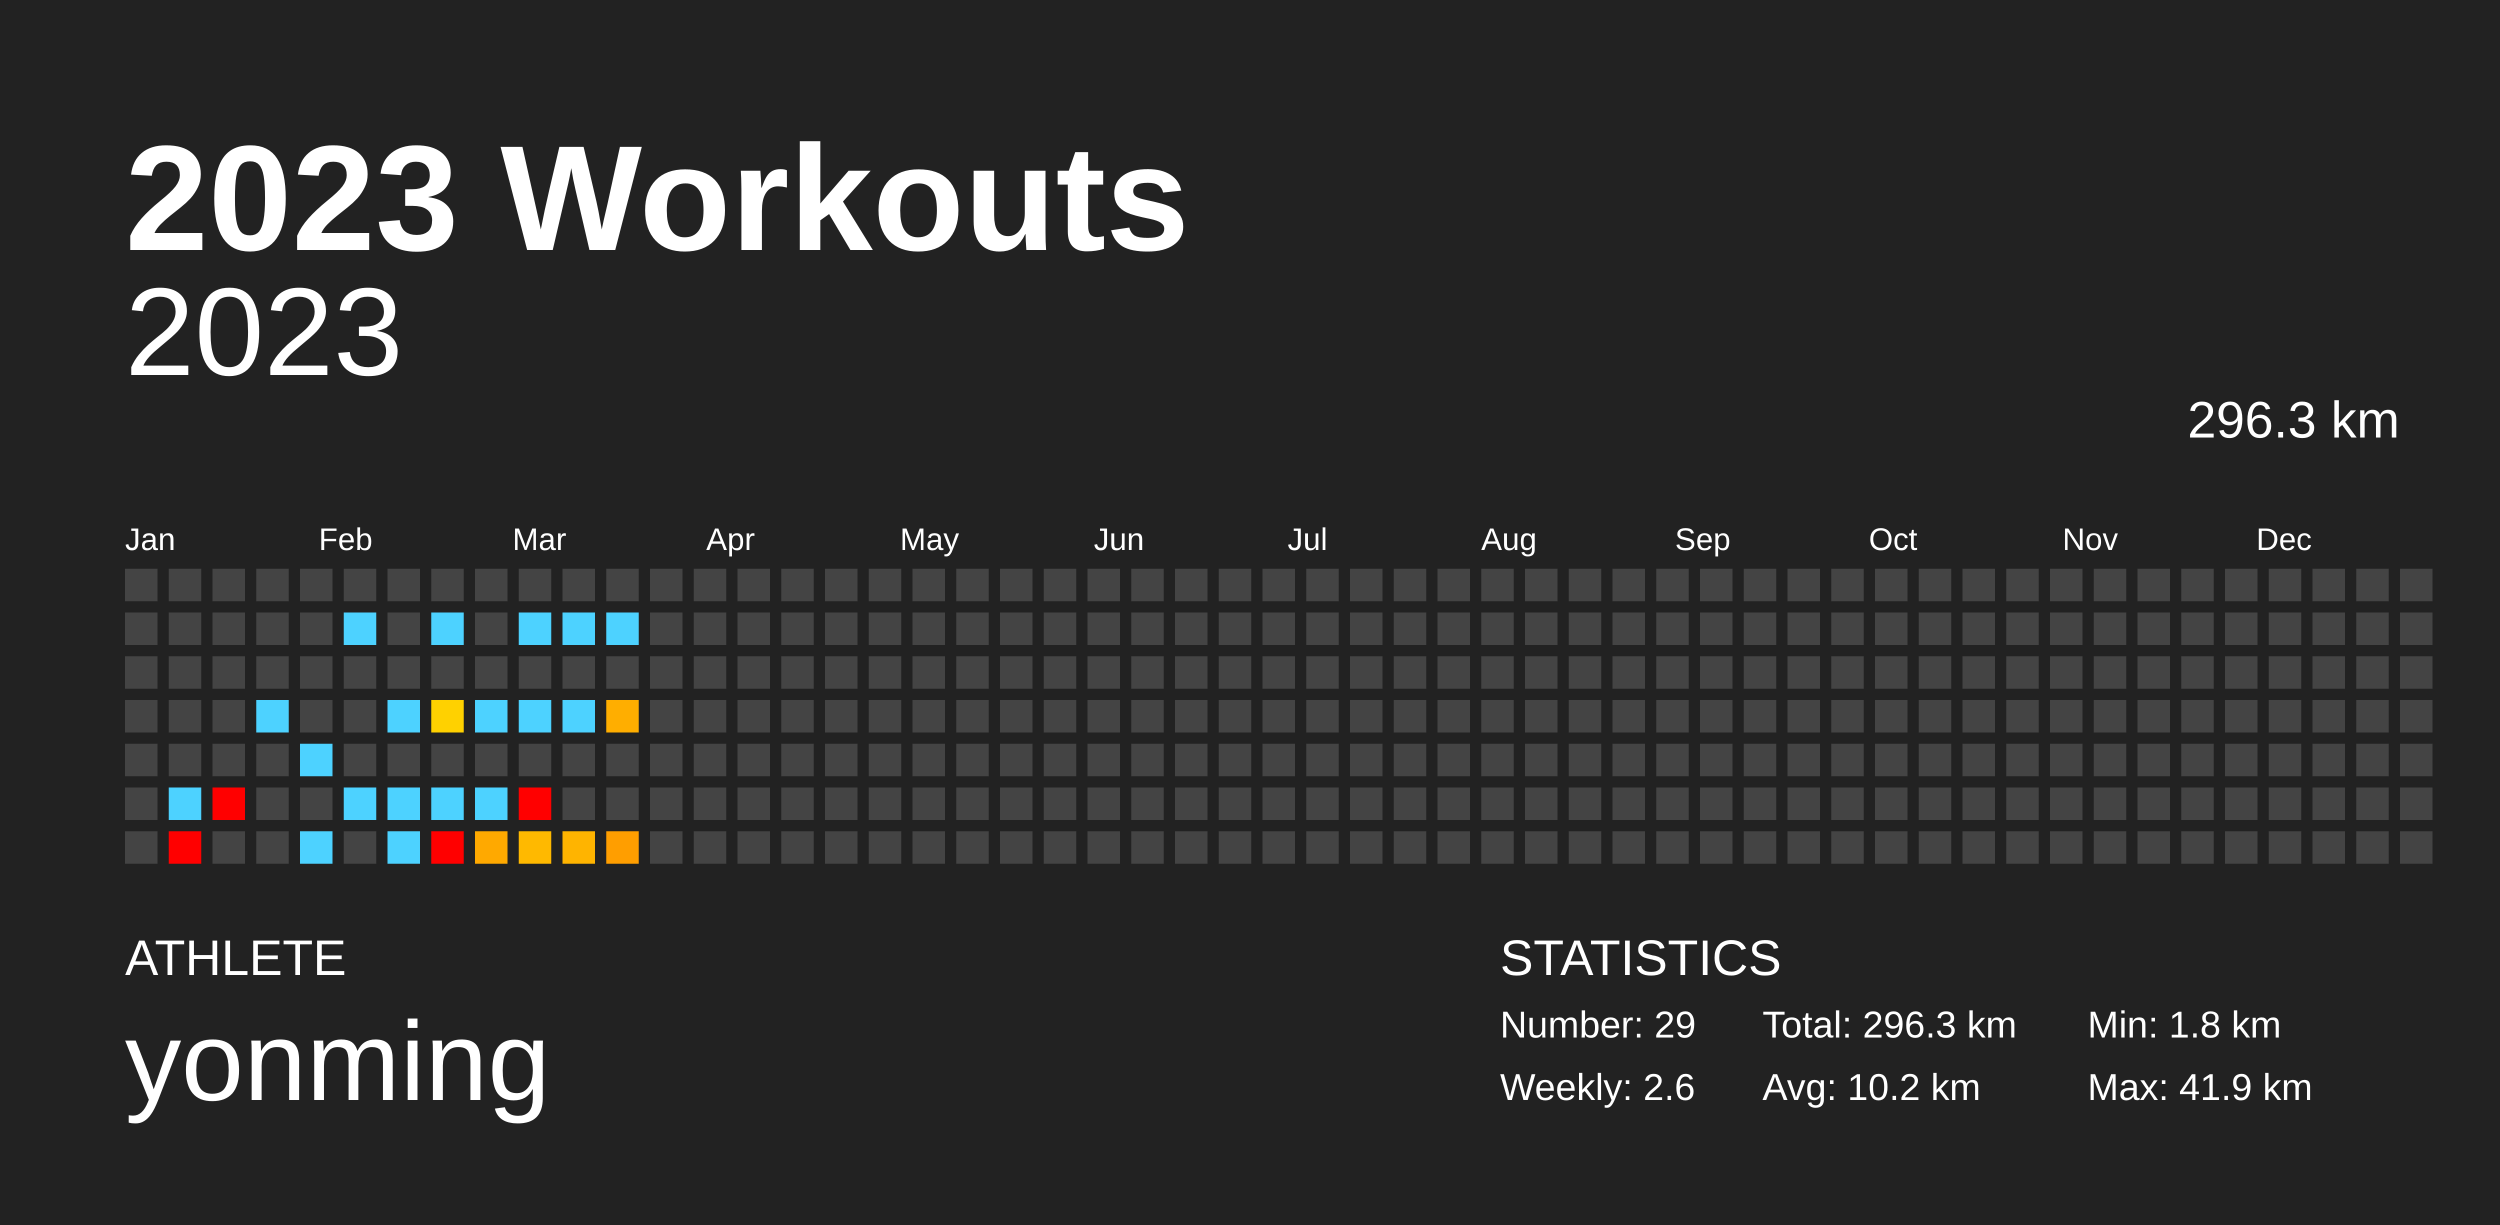
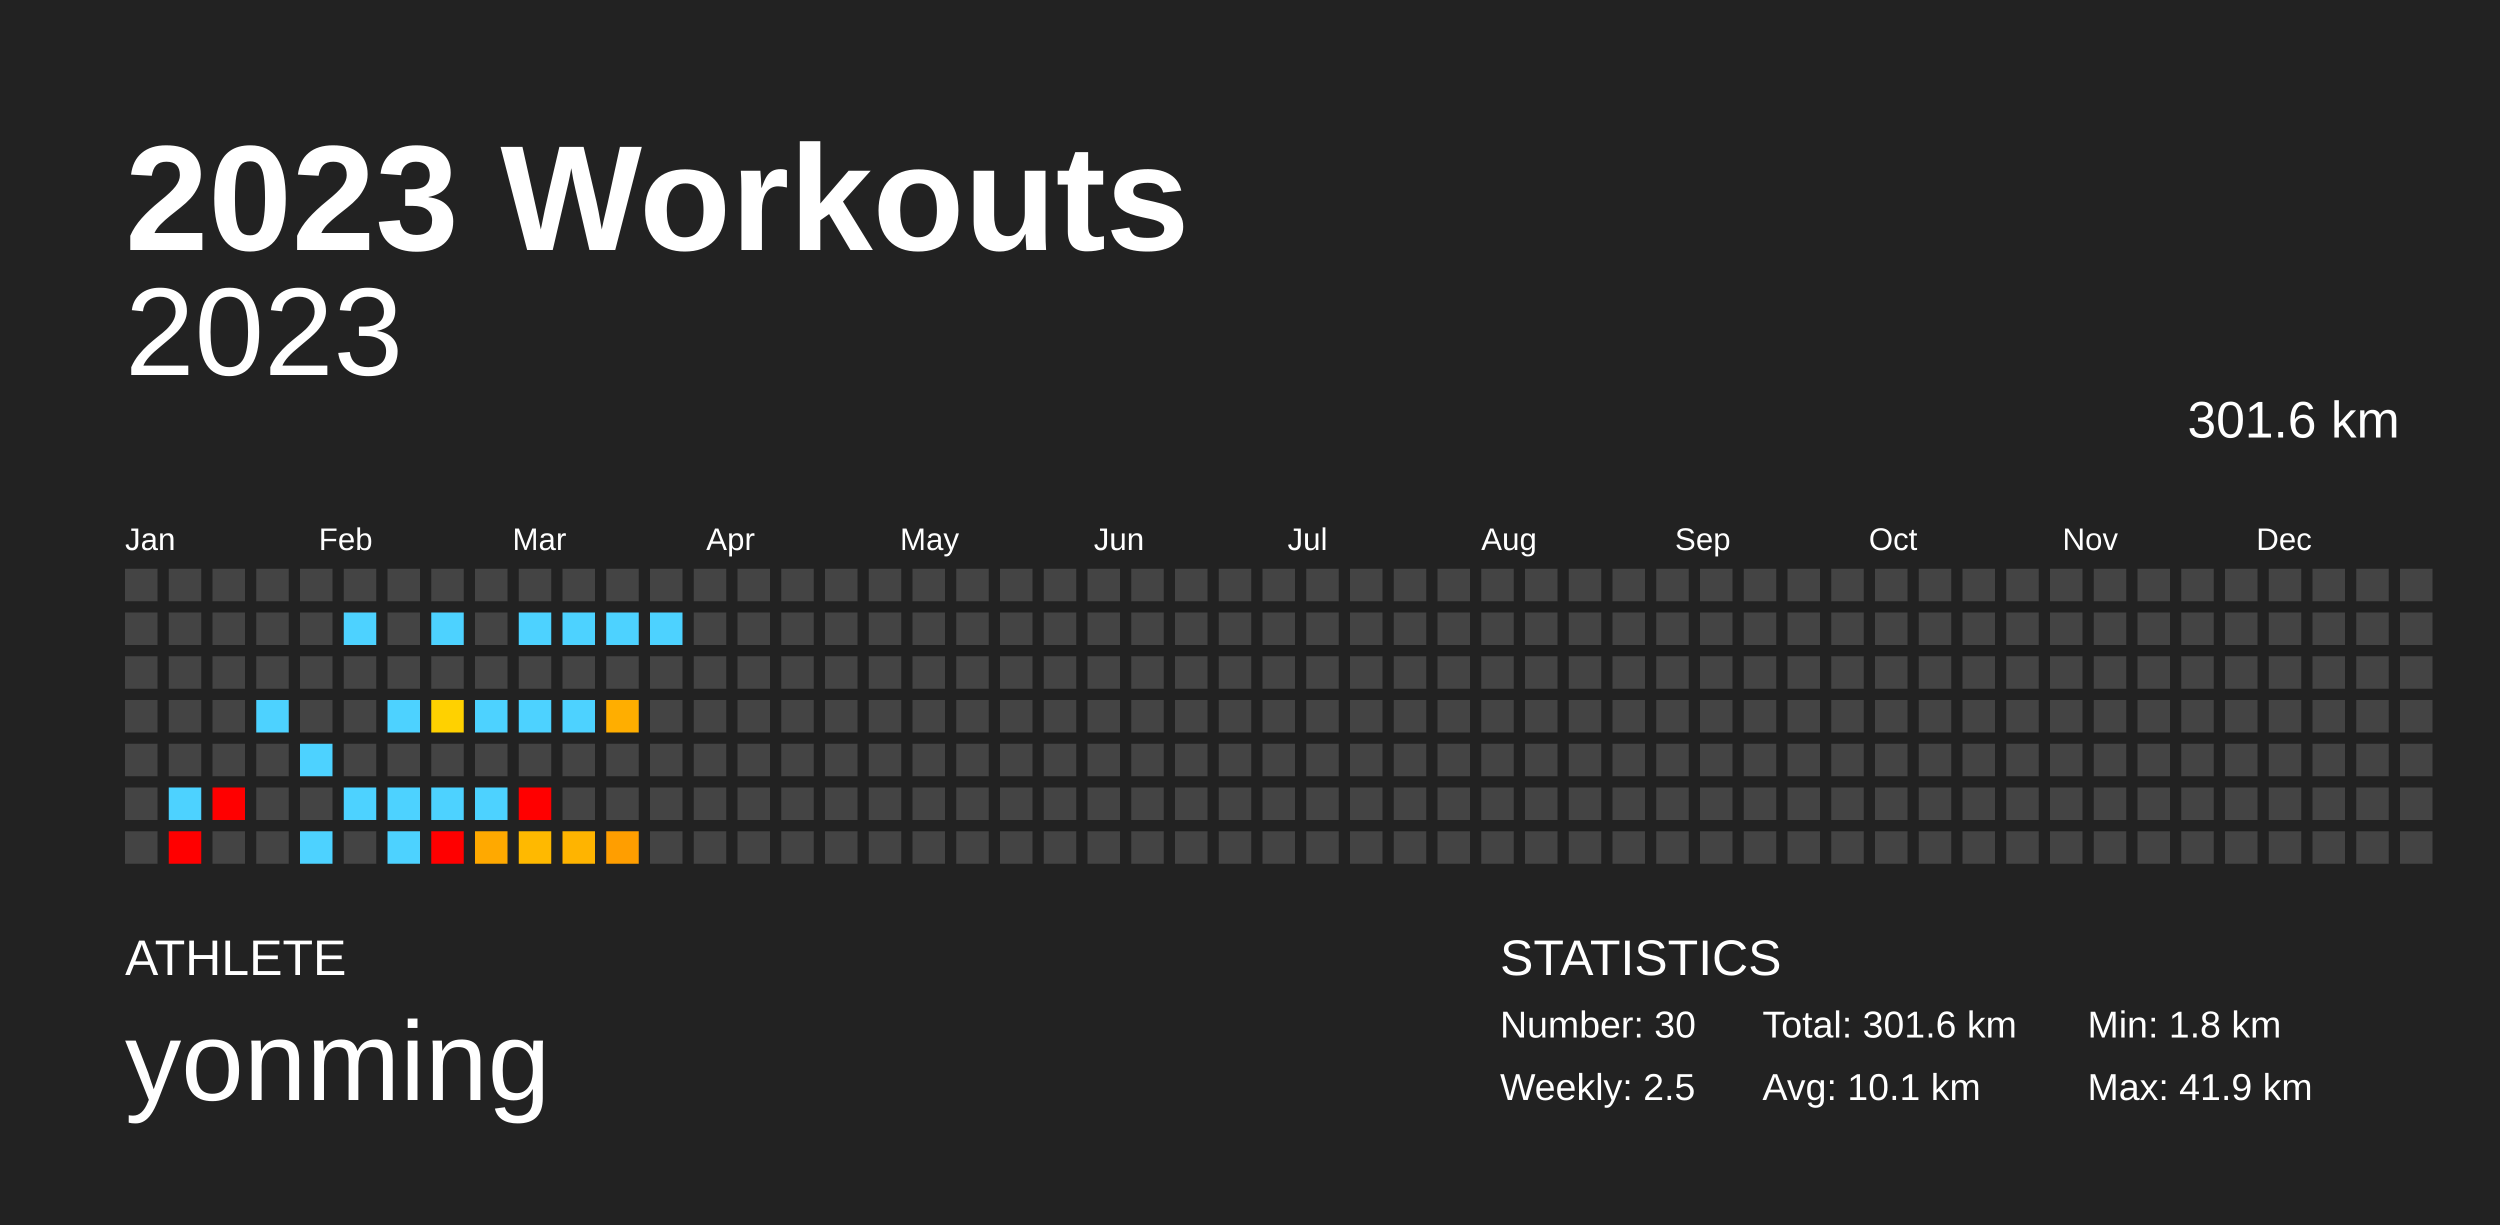
<svg xmlns="http://www.w3.org/2000/svg" baseProfile="full" height="98mm" version="1.1" viewBox="0,0,200,98" width="200mm">
  <defs />
  <rect fill="#222222" height="98" width="200" x="0" y="0" />
  <text fill="#FFFFFF" style="font-size:12px; font-family:Arial; font-weight:bold;" x="10" y="20">2023 Workouts</text>
  <text fill="#FFFFFF" style="font-size:4px; font-family:Arial" x="10" y="78">ATHLETE</text>
  <text fill="#FFFFFF" style="font-size:9px; font-family:Arial" x="10" y="88">yonming</text>
  <text fill="#FFFFFF" style="font-size:4px; font-family:Arial" x="120" y="78">STATISTICS</text>
-   <text fill="#FFFFFF" style="font-size:3px; font-family:Arial" x="120" y="83">Number: 29</text>
-   <text fill="#FFFFFF" style="font-size:3px; font-family:Arial" x="120" y="88">Weekly: 2.6</text>
-   <text fill="#FFFFFF" style="font-size:3px; font-family:Arial" x="141" y="83">Total: 296.3 km</text>
-   <text fill="#FFFFFF" style="font-size:3px; font-family:Arial" x="141" y="88">Avg: 10.2 km</text>
+   <text fill="#FFFFFF" style="font-size:3px; font-family:Arial" x="120" y="83">Number: 30</text>
+   <text fill="#FFFFFF" style="font-size:3px; font-family:Arial" x="120" y="88">Weekly: 2.5</text>
+   <text fill="#FFFFFF" style="font-size:3px; font-family:Arial" x="141" y="83">Total: 301.6 km</text>
+   <text fill="#FFFFFF" style="font-size:3px; font-family:Arial" x="141" y="88">Avg: 10.1 km</text>
  <text fill="#FFFFFF" style="font-size:3px; font-family:Arial" x="167" y="83">Min: 1.8 km</text>
  <text fill="#FFFFFF" style="font-size:3px; font-family:Arial" x="167" y="88">Max: 41.9 km</text>
  <text alignment-baseline="hanging" fill="#FFFFFF" style="font-size:10.0px; font-family:Arial;" x="10" y="30">2023</text>
-   <text alignment-baseline="hanging" fill="#FFFFFF" style="font-size:4.125px; font-family:Arial;" x="175" y="35">296.3 km</text>
+   <text alignment-baseline="hanging" fill="#FFFFFF" style="font-size:4.125px; font-family:Arial;" x="175" y="35">301.6 km</text>
  <text fill="#FFFFFF" style="font-size:2.5px; font-family:Arial" x="10.0" y="44">Jan</text>
  <text fill="#FFFFFF" style="font-size:2.5px; font-family:Arial" x="25.5" y="44">Feb</text>
  <text fill="#FFFFFF" style="font-size:2.5px; font-family:Arial" x="41.0" y="44">Mar</text>
  <text fill="#FFFFFF" style="font-size:2.5px; font-family:Arial" x="56.5" y="44">Apr</text>
  <text fill="#FFFFFF" style="font-size:2.5px; font-family:Arial" x="72.0" y="44">May</text>
  <text fill="#FFFFFF" style="font-size:2.5px; font-family:Arial" x="87.5" y="44">Jun</text>
  <text fill="#FFFFFF" style="font-size:2.5px; font-family:Arial" x="103.0" y="44">Jul</text>
  <text fill="#FFFFFF" style="font-size:2.5px; font-family:Arial" x="118.5" y="44">Aug</text>
  <text fill="#FFFFFF" style="font-size:2.5px; font-family:Arial" x="134.0" y="44">Sep</text>
  <text fill="#FFFFFF" style="font-size:2.5px; font-family:Arial" x="149.5" y="44">Oct</text>
  <text fill="#FFFFFF" style="font-size:2.5px; font-family:Arial" x="165.0" y="44">Nov</text>
  <text fill="#FFFFFF" style="font-size:2.5px; font-family:Arial" x="180.5" y="44">Dec</text>
  <rect fill="#444444" height="2.6" width="2.6" x="10.0" y="45.5" />
  <rect fill="#444444" height="2.6" width="2.6" x="10.0" y="49.0" />
  <rect fill="#444444" height="2.6" width="2.6" x="10.0" y="52.5" />
  <rect fill="#444444" height="2.6" width="2.6" x="10.0" y="56.0" />
  <rect fill="#444444" height="2.6" width="2.6" x="10.0" y="59.5" />
  <rect fill="#444444" height="2.6" width="2.6" x="10.0" y="63.0" />
  <rect fill="#444444" height="2.6" width="2.6" x="10.0" y="66.5" />
  <rect fill="#444444" height="2.6" width="2.6" x="13.5" y="45.5" />
  <rect fill="#444444" height="2.6" width="2.6" x="13.5" y="49.0" />
  <rect fill="#444444" height="2.6" width="2.6" x="13.5" y="52.5" />
  <rect fill="#444444" height="2.6" width="2.6" x="13.5" y="56.0" />
  <rect fill="#444444" height="2.6" width="2.6" x="13.5" y="59.5" />
  <rect fill="#4dd2ff" height="2.6" width="2.6" x="13.5" y="63.0" />
  <rect fill="red" height="2.6" width="2.6" x="13.5" y="66.5" />
  <rect fill="#444444" height="2.6" width="2.6" x="17.0" y="45.5" />
  <rect fill="#444444" height="2.6" width="2.6" x="17.0" y="49.0" />
  <rect fill="#444444" height="2.6" width="2.6" x="17.0" y="52.5" />
  <rect fill="#444444" height="2.6" width="2.6" x="17.0" y="56.0" />
  <rect fill="#444444" height="2.6" width="2.6" x="17.0" y="59.5" />
  <rect fill="red" height="2.6" width="2.6" x="17.0" y="63.0" />
  <rect fill="#444444" height="2.6" width="2.6" x="17.0" y="66.5" />
  <rect fill="#444444" height="2.6" width="2.6" x="20.5" y="45.5" />
  <rect fill="#444444" height="2.6" width="2.6" x="20.5" y="49.0" />
  <rect fill="#444444" height="2.6" width="2.6" x="20.5" y="52.5" />
  <rect fill="#4dd2ff" height="2.6" width="2.6" x="20.5" y="56.0" />
  <rect fill="#444444" height="2.6" width="2.6" x="20.5" y="59.5" />
  <rect fill="#444444" height="2.6" width="2.6" x="20.5" y="63.0" />
  <rect fill="#444444" height="2.6" width="2.6" x="20.5" y="66.5" />
  <rect fill="#444444" height="2.6" width="2.6" x="24.0" y="45.5" />
  <rect fill="#444444" height="2.6" width="2.6" x="24.0" y="49.0" />
  <rect fill="#444444" height="2.6" width="2.6" x="24.0" y="52.5" />
  <rect fill="#444444" height="2.6" width="2.6" x="24.0" y="56.0" />
  <rect fill="#4dd2ff" height="2.6" width="2.6" x="24.0" y="59.5" />
  <rect fill="#444444" height="2.6" width="2.6" x="24.0" y="63.0" />
  <rect fill="#4dd2ff" height="2.6" width="2.6" x="24.0" y="66.5" />
  <rect fill="#444444" height="2.6" width="2.6" x="27.5" y="45.5" />
  <rect fill="#4dd2ff" height="2.6" width="2.6" x="27.5" y="49.0" />
  <rect fill="#444444" height="2.6" width="2.6" x="27.5" y="52.5" />
  <rect fill="#444444" height="2.6" width="2.6" x="27.5" y="56.0" />
  <rect fill="#444444" height="2.6" width="2.6" x="27.5" y="59.5" />
  <rect fill="#4dd2ff" height="2.6" width="2.6" x="27.5" y="63.0" />
  <rect fill="#444444" height="2.6" width="2.6" x="27.5" y="66.5" />
  <rect fill="#444444" height="2.6" width="2.6" x="31.0" y="45.5" />
  <rect fill="#444444" height="2.6" width="2.6" x="31.0" y="49.0" />
  <rect fill="#444444" height="2.6" width="2.6" x="31.0" y="52.5" />
  <rect fill="#4dd2ff" height="2.6" width="2.6" x="31.0" y="56.0" />
  <rect fill="#444444" height="2.6" width="2.6" x="31.0" y="59.5" />
  <rect fill="#4dd2ff" height="2.6" width="2.6" x="31.0" y="63.0" />
  <rect fill="#4dd2ff" height="2.6" width="2.6" x="31.0" y="66.5" />
  <rect fill="#444444" height="2.6" width="2.6" x="34.5" y="45.5" />
  <rect fill="#4dd2ff" height="2.6" width="2.6" x="34.5" y="49.0" />
  <rect fill="#444444" height="2.6" width="2.6" x="34.5" y="52.5" />
  <rect fill="#ffd100" height="2.6" width="2.6" x="34.5" y="56.0" />
  <rect fill="#444444" height="2.6" width="2.6" x="34.5" y="59.5" />
  <rect fill="#4dd2ff" height="2.6" width="2.6" x="34.5" y="63.0" />
  <rect fill="red" height="2.6" width="2.6" x="34.5" y="66.5" />
  <rect fill="#444444" height="2.6" width="2.6" x="38.0" y="45.5" />
  <rect fill="#444444" height="2.6" width="2.6" x="38.0" y="49.0" />
  <rect fill="#444444" height="2.6" width="2.6" x="38.0" y="52.5" />
  <rect fill="#4dd2ff" height="2.6" width="2.6" x="38.0" y="56.0" />
  <rect fill="#444444" height="2.6" width="2.6" x="38.0" y="59.5" />
  <rect fill="#4dd2ff" height="2.6" width="2.6" x="38.0" y="63.0" />
  <rect fill="#ffa900" height="2.6" width="2.6" x="38.0" y="66.5" />
  <rect fill="#444444" height="2.6" width="2.6" x="41.5" y="45.5" />
  <rect fill="#4dd2ff" height="2.6" width="2.6" x="41.5" y="49.0" />
  <rect fill="#444444" height="2.6" width="2.6" x="41.5" y="52.5" />
  <rect fill="#4dd2ff" height="2.6" width="2.6" x="41.5" y="56.0" />
  <rect fill="#444444" height="2.6" width="2.6" x="41.5" y="59.5" />
  <rect fill="red" height="2.6" width="2.6" x="41.5" y="63.0" />
  <rect fill="#ffb900" height="2.6" width="2.6" x="41.5" y="66.5" />
  <rect fill="#444444" height="2.6" width="2.6" x="45.0" y="45.5" />
  <rect fill="#4dd2ff" height="2.6" width="2.6" x="45.0" y="49.0" />
  <rect fill="#444444" height="2.6" width="2.6" x="45.0" y="52.5" />
  <rect fill="#4dd2ff" height="2.6" width="2.6" x="45.0" y="56.0" />
  <rect fill="#444444" height="2.6" width="2.6" x="45.0" y="59.5" />
  <rect fill="#444444" height="2.6" width="2.6" x="45.0" y="63.0" />
  <rect fill="#ffb400" height="2.6" width="2.6" x="45.0" y="66.5" />
  <rect fill="#444444" height="2.6" width="2.6" x="48.5" y="45.5" />
  <rect fill="#4dd2ff" height="2.6" width="2.6" x="48.5" y="49.0" />
  <rect fill="#444444" height="2.6" width="2.6" x="48.5" y="52.5" />
  <rect fill="#ffae00" height="2.6" width="2.6" x="48.5" y="56.0" />
  <rect fill="#444444" height="2.6" width="2.6" x="48.5" y="59.5" />
  <rect fill="#444444" height="2.6" width="2.6" x="48.5" y="63.0" />
  <rect fill="#ff9e00" height="2.6" width="2.6" x="48.5" y="66.5" />
  <rect fill="#444444" height="2.6" width="2.6" x="52.0" y="45.5" />
-   <rect fill="#444444" height="2.6" width="2.6" x="52.0" y="49.0" />
+   <rect fill="#4dd2ff" height="2.6" width="2.6" x="52.0" y="49.0" />
  <rect fill="#444444" height="2.6" width="2.6" x="52.0" y="52.5" />
  <rect fill="#444444" height="2.6" width="2.6" x="52.0" y="56.0" />
  <rect fill="#444444" height="2.6" width="2.6" x="52.0" y="59.5" />
  <rect fill="#444444" height="2.6" width="2.6" x="52.0" y="63.0" />
  <rect fill="#444444" height="2.6" width="2.6" x="52.0" y="66.5" />
  <rect fill="#444444" height="2.6" width="2.6" x="55.5" y="45.5" />
  <rect fill="#444444" height="2.6" width="2.6" x="55.5" y="49.0" />
  <rect fill="#444444" height="2.6" width="2.6" x="55.5" y="52.5" />
  <rect fill="#444444" height="2.6" width="2.6" x="55.5" y="56.0" />
  <rect fill="#444444" height="2.6" width="2.6" x="55.5" y="59.5" />
  <rect fill="#444444" height="2.6" width="2.6" x="55.5" y="63.0" />
  <rect fill="#444444" height="2.6" width="2.6" x="55.5" y="66.5" />
  <rect fill="#444444" height="2.6" width="2.6" x="59.0" y="45.5" />
  <rect fill="#444444" height="2.6" width="2.6" x="59.0" y="49.0" />
  <rect fill="#444444" height="2.6" width="2.6" x="59.0" y="52.5" />
  <rect fill="#444444" height="2.6" width="2.6" x="59.0" y="56.0" />
  <rect fill="#444444" height="2.6" width="2.6" x="59.0" y="59.5" />
  <rect fill="#444444" height="2.6" width="2.6" x="59.0" y="63.0" />
  <rect fill="#444444" height="2.6" width="2.6" x="59.0" y="66.5" />
  <rect fill="#444444" height="2.6" width="2.6" x="62.5" y="45.5" />
  <rect fill="#444444" height="2.6" width="2.6" x="62.5" y="49.0" />
  <rect fill="#444444" height="2.6" width="2.6" x="62.5" y="52.5" />
  <rect fill="#444444" height="2.6" width="2.6" x="62.5" y="56.0" />
  <rect fill="#444444" height="2.6" width="2.6" x="62.5" y="59.5" />
  <rect fill="#444444" height="2.6" width="2.6" x="62.5" y="63.0" />
  <rect fill="#444444" height="2.6" width="2.6" x="62.5" y="66.5" />
  <rect fill="#444444" height="2.6" width="2.6" x="66.0" y="45.5" />
  <rect fill="#444444" height="2.6" width="2.6" x="66.0" y="49.0" />
  <rect fill="#444444" height="2.6" width="2.6" x="66.0" y="52.5" />
  <rect fill="#444444" height="2.6" width="2.6" x="66.0" y="56.0" />
  <rect fill="#444444" height="2.6" width="2.6" x="66.0" y="59.5" />
  <rect fill="#444444" height="2.6" width="2.6" x="66.0" y="63.0" />
  <rect fill="#444444" height="2.6" width="2.6" x="66.0" y="66.5" />
  <rect fill="#444444" height="2.6" width="2.6" x="69.5" y="45.5" />
  <rect fill="#444444" height="2.6" width="2.6" x="69.5" y="49.0" />
  <rect fill="#444444" height="2.6" width="2.6" x="69.5" y="52.5" />
  <rect fill="#444444" height="2.6" width="2.6" x="69.5" y="56.0" />
  <rect fill="#444444" height="2.6" width="2.6" x="69.5" y="59.5" />
  <rect fill="#444444" height="2.6" width="2.6" x="69.5" y="63.0" />
  <rect fill="#444444" height="2.6" width="2.6" x="69.5" y="66.5" />
  <rect fill="#444444" height="2.6" width="2.6" x="73.0" y="45.5" />
  <rect fill="#444444" height="2.6" width="2.6" x="73.0" y="49.0" />
  <rect fill="#444444" height="2.6" width="2.6" x="73.0" y="52.5" />
  <rect fill="#444444" height="2.6" width="2.6" x="73.0" y="56.0" />
  <rect fill="#444444" height="2.6" width="2.6" x="73.0" y="59.5" />
  <rect fill="#444444" height="2.6" width="2.6" x="73.0" y="63.0" />
  <rect fill="#444444" height="2.6" width="2.6" x="73.0" y="66.5" />
  <rect fill="#444444" height="2.6" width="2.6" x="76.5" y="45.5" />
  <rect fill="#444444" height="2.6" width="2.6" x="76.5" y="49.0" />
  <rect fill="#444444" height="2.6" width="2.6" x="76.5" y="52.5" />
  <rect fill="#444444" height="2.6" width="2.6" x="76.5" y="56.0" />
  <rect fill="#444444" height="2.6" width="2.6" x="76.5" y="59.5" />
  <rect fill="#444444" height="2.6" width="2.6" x="76.5" y="63.0" />
  <rect fill="#444444" height="2.6" width="2.6" x="76.5" y="66.5" />
  <rect fill="#444444" height="2.6" width="2.6" x="80.0" y="45.5" />
  <rect fill="#444444" height="2.6" width="2.6" x="80.0" y="49.0" />
  <rect fill="#444444" height="2.6" width="2.6" x="80.0" y="52.5" />
  <rect fill="#444444" height="2.6" width="2.6" x="80.0" y="56.0" />
  <rect fill="#444444" height="2.6" width="2.6" x="80.0" y="59.5" />
  <rect fill="#444444" height="2.6" width="2.6" x="80.0" y="63.0" />
  <rect fill="#444444" height="2.6" width="2.6" x="80.0" y="66.5" />
  <rect fill="#444444" height="2.6" width="2.6" x="83.5" y="45.5" />
  <rect fill="#444444" height="2.6" width="2.6" x="83.5" y="49.0" />
  <rect fill="#444444" height="2.6" width="2.6" x="83.5" y="52.5" />
  <rect fill="#444444" height="2.6" width="2.6" x="83.5" y="56.0" />
  <rect fill="#444444" height="2.6" width="2.6" x="83.5" y="59.5" />
  <rect fill="#444444" height="2.6" width="2.6" x="83.5" y="63.0" />
  <rect fill="#444444" height="2.6" width="2.6" x="83.5" y="66.5" />
  <rect fill="#444444" height="2.6" width="2.6" x="87.0" y="45.5" />
  <rect fill="#444444" height="2.6" width="2.6" x="87.0" y="49.0" />
  <rect fill="#444444" height="2.6" width="2.6" x="87.0" y="52.5" />
  <rect fill="#444444" height="2.6" width="2.6" x="87.0" y="56.0" />
  <rect fill="#444444" height="2.6" width="2.6" x="87.0" y="59.5" />
  <rect fill="#444444" height="2.6" width="2.6" x="87.0" y="63.0" />
  <rect fill="#444444" height="2.6" width="2.6" x="87.0" y="66.5" />
  <rect fill="#444444" height="2.6" width="2.6" x="90.5" y="45.5" />
  <rect fill="#444444" height="2.6" width="2.6" x="90.5" y="49.0" />
  <rect fill="#444444" height="2.6" width="2.6" x="90.5" y="52.5" />
  <rect fill="#444444" height="2.6" width="2.6" x="90.5" y="56.0" />
  <rect fill="#444444" height="2.6" width="2.6" x="90.5" y="59.5" />
  <rect fill="#444444" height="2.6" width="2.6" x="90.5" y="63.0" />
  <rect fill="#444444" height="2.6" width="2.6" x="90.5" y="66.5" />
  <rect fill="#444444" height="2.6" width="2.6" x="94.0" y="45.5" />
  <rect fill="#444444" height="2.6" width="2.6" x="94.0" y="49.0" />
  <rect fill="#444444" height="2.6" width="2.6" x="94.0" y="52.5" />
  <rect fill="#444444" height="2.6" width="2.6" x="94.0" y="56.0" />
  <rect fill="#444444" height="2.6" width="2.6" x="94.0" y="59.5" />
  <rect fill="#444444" height="2.6" width="2.6" x="94.0" y="63.0" />
  <rect fill="#444444" height="2.6" width="2.6" x="94.0" y="66.5" />
  <rect fill="#444444" height="2.6" width="2.6" x="97.5" y="45.5" />
  <rect fill="#444444" height="2.6" width="2.6" x="97.5" y="49.0" />
  <rect fill="#444444" height="2.6" width="2.6" x="97.5" y="52.5" />
  <rect fill="#444444" height="2.6" width="2.6" x="97.5" y="56.0" />
  <rect fill="#444444" height="2.6" width="2.6" x="97.5" y="59.5" />
  <rect fill="#444444" height="2.6" width="2.6" x="97.5" y="63.0" />
  <rect fill="#444444" height="2.6" width="2.6" x="97.5" y="66.5" />
  <rect fill="#444444" height="2.6" width="2.6" x="101.0" y="45.5" />
  <rect fill="#444444" height="2.6" width="2.6" x="101.0" y="49.0" />
  <rect fill="#444444" height="2.6" width="2.6" x="101.0" y="52.5" />
  <rect fill="#444444" height="2.6" width="2.6" x="101.0" y="56.0" />
  <rect fill="#444444" height="2.6" width="2.6" x="101.0" y="59.5" />
  <rect fill="#444444" height="2.6" width="2.6" x="101.0" y="63.0" />
  <rect fill="#444444" height="2.6" width="2.6" x="101.0" y="66.5" />
  <rect fill="#444444" height="2.6" width="2.6" x="104.5" y="45.5" />
  <rect fill="#444444" height="2.6" width="2.6" x="104.5" y="49.0" />
  <rect fill="#444444" height="2.6" width="2.6" x="104.5" y="52.5" />
  <rect fill="#444444" height="2.6" width="2.6" x="104.5" y="56.0" />
  <rect fill="#444444" height="2.6" width="2.6" x="104.5" y="59.5" />
  <rect fill="#444444" height="2.6" width="2.6" x="104.5" y="63.0" />
  <rect fill="#444444" height="2.6" width="2.6" x="104.5" y="66.5" />
  <rect fill="#444444" height="2.6" width="2.6" x="108.0" y="45.5" />
  <rect fill="#444444" height="2.6" width="2.6" x="108.0" y="49.0" />
  <rect fill="#444444" height="2.6" width="2.6" x="108.0" y="52.5" />
  <rect fill="#444444" height="2.6" width="2.6" x="108.0" y="56.0" />
  <rect fill="#444444" height="2.6" width="2.6" x="108.0" y="59.5" />
  <rect fill="#444444" height="2.6" width="2.6" x="108.0" y="63.0" />
  <rect fill="#444444" height="2.6" width="2.6" x="108.0" y="66.5" />
  <rect fill="#444444" height="2.6" width="2.6" x="111.5" y="45.5" />
  <rect fill="#444444" height="2.6" width="2.6" x="111.5" y="49.0" />
  <rect fill="#444444" height="2.6" width="2.6" x="111.5" y="52.5" />
  <rect fill="#444444" height="2.6" width="2.6" x="111.5" y="56.0" />
  <rect fill="#444444" height="2.6" width="2.6" x="111.5" y="59.5" />
  <rect fill="#444444" height="2.6" width="2.6" x="111.5" y="63.0" />
  <rect fill="#444444" height="2.6" width="2.6" x="111.5" y="66.5" />
  <rect fill="#444444" height="2.6" width="2.6" x="115.0" y="45.5" />
  <rect fill="#444444" height="2.6" width="2.6" x="115.0" y="49.0" />
  <rect fill="#444444" height="2.6" width="2.6" x="115.0" y="52.5" />
  <rect fill="#444444" height="2.6" width="2.6" x="115.0" y="56.0" />
  <rect fill="#444444" height="2.6" width="2.6" x="115.0" y="59.5" />
  <rect fill="#444444" height="2.6" width="2.6" x="115.0" y="63.0" />
  <rect fill="#444444" height="2.6" width="2.6" x="115.0" y="66.5" />
  <rect fill="#444444" height="2.6" width="2.6" x="118.5" y="45.5" />
  <rect fill="#444444" height="2.6" width="2.6" x="118.5" y="49.0" />
  <rect fill="#444444" height="2.6" width="2.6" x="118.5" y="52.5" />
  <rect fill="#444444" height="2.6" width="2.6" x="118.5" y="56.0" />
  <rect fill="#444444" height="2.6" width="2.6" x="118.5" y="59.5" />
  <rect fill="#444444" height="2.6" width="2.6" x="118.5" y="63.0" />
  <rect fill="#444444" height="2.6" width="2.6" x="118.5" y="66.5" />
  <rect fill="#444444" height="2.6" width="2.6" x="122.0" y="45.5" />
  <rect fill="#444444" height="2.6" width="2.6" x="122.0" y="49.0" />
  <rect fill="#444444" height="2.6" width="2.6" x="122.0" y="52.5" />
  <rect fill="#444444" height="2.6" width="2.6" x="122.0" y="56.0" />
  <rect fill="#444444" height="2.6" width="2.6" x="122.0" y="59.5" />
  <rect fill="#444444" height="2.6" width="2.6" x="122.0" y="63.0" />
  <rect fill="#444444" height="2.6" width="2.6" x="122.0" y="66.5" />
  <rect fill="#444444" height="2.6" width="2.6" x="125.5" y="45.5" />
  <rect fill="#444444" height="2.6" width="2.6" x="125.5" y="49.0" />
  <rect fill="#444444" height="2.6" width="2.6" x="125.5" y="52.5" />
  <rect fill="#444444" height="2.6" width="2.6" x="125.5" y="56.0" />
  <rect fill="#444444" height="2.6" width="2.6" x="125.5" y="59.5" />
  <rect fill="#444444" height="2.6" width="2.6" x="125.5" y="63.0" />
  <rect fill="#444444" height="2.6" width="2.6" x="125.5" y="66.5" />
  <rect fill="#444444" height="2.6" width="2.6" x="129.0" y="45.5" />
  <rect fill="#444444" height="2.6" width="2.6" x="129.0" y="49.0" />
  <rect fill="#444444" height="2.6" width="2.6" x="129.0" y="52.5" />
  <rect fill="#444444" height="2.6" width="2.6" x="129.0" y="56.0" />
  <rect fill="#444444" height="2.6" width="2.6" x="129.0" y="59.5" />
  <rect fill="#444444" height="2.6" width="2.6" x="129.0" y="63.0" />
  <rect fill="#444444" height="2.6" width="2.6" x="129.0" y="66.5" />
  <rect fill="#444444" height="2.6" width="2.6" x="132.5" y="45.5" />
  <rect fill="#444444" height="2.6" width="2.6" x="132.5" y="49.0" />
  <rect fill="#444444" height="2.6" width="2.6" x="132.5" y="52.5" />
  <rect fill="#444444" height="2.6" width="2.6" x="132.5" y="56.0" />
  <rect fill="#444444" height="2.6" width="2.6" x="132.5" y="59.5" />
  <rect fill="#444444" height="2.6" width="2.6" x="132.5" y="63.0" />
  <rect fill="#444444" height="2.6" width="2.6" x="132.5" y="66.5" />
  <rect fill="#444444" height="2.6" width="2.6" x="136.0" y="45.5" />
  <rect fill="#444444" height="2.6" width="2.6" x="136.0" y="49.0" />
  <rect fill="#444444" height="2.6" width="2.6" x="136.0" y="52.5" />
  <rect fill="#444444" height="2.6" width="2.6" x="136.0" y="56.0" />
  <rect fill="#444444" height="2.6" width="2.6" x="136.0" y="59.5" />
  <rect fill="#444444" height="2.6" width="2.6" x="136.0" y="63.0" />
  <rect fill="#444444" height="2.6" width="2.6" x="136.0" y="66.5" />
  <rect fill="#444444" height="2.6" width="2.6" x="139.5" y="45.5" />
  <rect fill="#444444" height="2.6" width="2.6" x="139.5" y="49.0" />
  <rect fill="#444444" height="2.6" width="2.6" x="139.5" y="52.5" />
  <rect fill="#444444" height="2.6" width="2.6" x="139.5" y="56.0" />
  <rect fill="#444444" height="2.6" width="2.6" x="139.5" y="59.5" />
  <rect fill="#444444" height="2.6" width="2.6" x="139.5" y="63.0" />
  <rect fill="#444444" height="2.6" width="2.6" x="139.5" y="66.5" />
  <rect fill="#444444" height="2.6" width="2.6" x="143.0" y="45.5" />
  <rect fill="#444444" height="2.6" width="2.6" x="143.0" y="49.0" />
  <rect fill="#444444" height="2.6" width="2.6" x="143.0" y="52.5" />
  <rect fill="#444444" height="2.6" width="2.6" x="143.0" y="56.0" />
  <rect fill="#444444" height="2.6" width="2.6" x="143.0" y="59.5" />
  <rect fill="#444444" height="2.6" width="2.6" x="143.0" y="63.0" />
  <rect fill="#444444" height="2.6" width="2.6" x="143.0" y="66.5" />
  <rect fill="#444444" height="2.6" width="2.6" x="146.5" y="45.5" />
  <rect fill="#444444" height="2.6" width="2.6" x="146.5" y="49.0" />
  <rect fill="#444444" height="2.6" width="2.6" x="146.5" y="52.5" />
  <rect fill="#444444" height="2.6" width="2.6" x="146.5" y="56.0" />
  <rect fill="#444444" height="2.6" width="2.6" x="146.5" y="59.5" />
  <rect fill="#444444" height="2.6" width="2.6" x="146.5" y="63.0" />
  <rect fill="#444444" height="2.6" width="2.6" x="146.5" y="66.5" />
  <rect fill="#444444" height="2.6" width="2.6" x="150.0" y="45.5" />
  <rect fill="#444444" height="2.6" width="2.6" x="150.0" y="49.0" />
  <rect fill="#444444" height="2.6" width="2.6" x="150.0" y="52.5" />
  <rect fill="#444444" height="2.6" width="2.6" x="150.0" y="56.0" />
  <rect fill="#444444" height="2.6" width="2.6" x="150.0" y="59.5" />
  <rect fill="#444444" height="2.6" width="2.6" x="150.0" y="63.0" />
  <rect fill="#444444" height="2.6" width="2.6" x="150.0" y="66.5" />
  <rect fill="#444444" height="2.6" width="2.6" x="153.5" y="45.5" />
  <rect fill="#444444" height="2.6" width="2.6" x="153.5" y="49.0" />
  <rect fill="#444444" height="2.6" width="2.6" x="153.5" y="52.5" />
  <rect fill="#444444" height="2.6" width="2.6" x="153.5" y="56.0" />
  <rect fill="#444444" height="2.6" width="2.6" x="153.5" y="59.5" />
  <rect fill="#444444" height="2.6" width="2.6" x="153.5" y="63.0" />
  <rect fill="#444444" height="2.6" width="2.6" x="153.5" y="66.5" />
  <rect fill="#444444" height="2.6" width="2.6" x="157.0" y="45.5" />
  <rect fill="#444444" height="2.6" width="2.6" x="157.0" y="49.0" />
  <rect fill="#444444" height="2.6" width="2.6" x="157.0" y="52.5" />
  <rect fill="#444444" height="2.6" width="2.6" x="157.0" y="56.0" />
  <rect fill="#444444" height="2.6" width="2.6" x="157.0" y="59.5" />
  <rect fill="#444444" height="2.6" width="2.6" x="157.0" y="63.0" />
  <rect fill="#444444" height="2.6" width="2.6" x="157.0" y="66.5" />
  <rect fill="#444444" height="2.6" width="2.6" x="160.5" y="45.5" />
  <rect fill="#444444" height="2.6" width="2.6" x="160.5" y="49.0" />
  <rect fill="#444444" height="2.6" width="2.6" x="160.5" y="52.5" />
  <rect fill="#444444" height="2.6" width="2.6" x="160.5" y="56.0" />
  <rect fill="#444444" height="2.6" width="2.6" x="160.5" y="59.5" />
  <rect fill="#444444" height="2.6" width="2.6" x="160.5" y="63.0" />
  <rect fill="#444444" height="2.6" width="2.6" x="160.5" y="66.5" />
  <rect fill="#444444" height="2.6" width="2.6" x="164.0" y="45.5" />
  <rect fill="#444444" height="2.6" width="2.6" x="164.0" y="49.0" />
  <rect fill="#444444" height="2.6" width="2.6" x="164.0" y="52.5" />
  <rect fill="#444444" height="2.6" width="2.6" x="164.0" y="56.0" />
  <rect fill="#444444" height="2.6" width="2.6" x="164.0" y="59.5" />
  <rect fill="#444444" height="2.6" width="2.6" x="164.0" y="63.0" />
  <rect fill="#444444" height="2.6" width="2.6" x="164.0" y="66.5" />
  <rect fill="#444444" height="2.6" width="2.6" x="167.5" y="45.5" />
  <rect fill="#444444" height="2.6" width="2.6" x="167.5" y="49.0" />
  <rect fill="#444444" height="2.6" width="2.6" x="167.5" y="52.5" />
  <rect fill="#444444" height="2.6" width="2.6" x="167.5" y="56.0" />
  <rect fill="#444444" height="2.6" width="2.6" x="167.5" y="59.5" />
  <rect fill="#444444" height="2.6" width="2.6" x="167.5" y="63.0" />
  <rect fill="#444444" height="2.6" width="2.6" x="167.5" y="66.5" />
  <rect fill="#444444" height="2.6" width="2.6" x="171.0" y="45.5" />
  <rect fill="#444444" height="2.6" width="2.6" x="171.0" y="49.0" />
  <rect fill="#444444" height="2.6" width="2.6" x="171.0" y="52.5" />
  <rect fill="#444444" height="2.6" width="2.6" x="171.0" y="56.0" />
  <rect fill="#444444" height="2.6" width="2.6" x="171.0" y="59.5" />
  <rect fill="#444444" height="2.6" width="2.6" x="171.0" y="63.0" />
  <rect fill="#444444" height="2.6" width="2.6" x="171.0" y="66.5" />
  <rect fill="#444444" height="2.6" width="2.6" x="174.5" y="45.5" />
  <rect fill="#444444" height="2.6" width="2.6" x="174.5" y="49.0" />
  <rect fill="#444444" height="2.6" width="2.6" x="174.5" y="52.5" />
  <rect fill="#444444" height="2.6" width="2.6" x="174.5" y="56.0" />
  <rect fill="#444444" height="2.6" width="2.6" x="174.5" y="59.5" />
  <rect fill="#444444" height="2.6" width="2.6" x="174.5" y="63.0" />
  <rect fill="#444444" height="2.6" width="2.6" x="174.5" y="66.5" />
  <rect fill="#444444" height="2.6" width="2.6" x="178.0" y="45.5" />
  <rect fill="#444444" height="2.6" width="2.6" x="178.0" y="49.0" />
  <rect fill="#444444" height="2.6" width="2.6" x="178.0" y="52.5" />
  <rect fill="#444444" height="2.6" width="2.6" x="178.0" y="56.0" />
  <rect fill="#444444" height="2.6" width="2.6" x="178.0" y="59.5" />
  <rect fill="#444444" height="2.6" width="2.6" x="178.0" y="63.0" />
  <rect fill="#444444" height="2.6" width="2.6" x="178.0" y="66.5" />
  <rect fill="#444444" height="2.6" width="2.6" x="181.5" y="45.5" />
  <rect fill="#444444" height="2.6" width="2.6" x="181.5" y="49.0" />
  <rect fill="#444444" height="2.6" width="2.6" x="181.5" y="52.5" />
  <rect fill="#444444" height="2.6" width="2.6" x="181.5" y="56.0" />
  <rect fill="#444444" height="2.6" width="2.6" x="181.5" y="59.5" />
  <rect fill="#444444" height="2.6" width="2.6" x="181.5" y="63.0" />
  <rect fill="#444444" height="2.6" width="2.6" x="181.5" y="66.5" />
  <rect fill="#444444" height="2.6" width="2.6" x="185.0" y="45.5" />
  <rect fill="#444444" height="2.6" width="2.6" x="185.0" y="49.0" />
  <rect fill="#444444" height="2.6" width="2.6" x="185.0" y="52.5" />
  <rect fill="#444444" height="2.6" width="2.6" x="185.0" y="56.0" />
  <rect fill="#444444" height="2.6" width="2.6" x="185.0" y="59.5" />
  <rect fill="#444444" height="2.6" width="2.6" x="185.0" y="63.0" />
  <rect fill="#444444" height="2.6" width="2.6" x="185.0" y="66.5" />
  <rect fill="#444444" height="2.6" width="2.6" x="188.5" y="45.5" />
  <rect fill="#444444" height="2.6" width="2.6" x="188.5" y="49.0" />
  <rect fill="#444444" height="2.6" width="2.6" x="188.5" y="52.5" />
  <rect fill="#444444" height="2.6" width="2.6" x="188.5" y="56.0" />
  <rect fill="#444444" height="2.6" width="2.6" x="188.5" y="59.5" />
  <rect fill="#444444" height="2.6" width="2.6" x="188.5" y="63.0" />
  <rect fill="#444444" height="2.6" width="2.6" x="188.5" y="66.5" />
  <rect fill="#444444" height="2.6" width="2.6" x="192.0" y="45.5" />
  <rect fill="#444444" height="2.6" width="2.6" x="192.0" y="49.0" />
  <rect fill="#444444" height="2.6" width="2.6" x="192.0" y="52.5" />
  <rect fill="#444444" height="2.6" width="2.6" x="192.0" y="56.0" />
  <rect fill="#444444" height="2.6" width="2.6" x="192.0" y="59.5" />
  <rect fill="#444444" height="2.6" width="2.6" x="192.0" y="63.0" />
  <rect fill="#444444" height="2.6" width="2.6" x="192.0" y="66.5" />
</svg>
